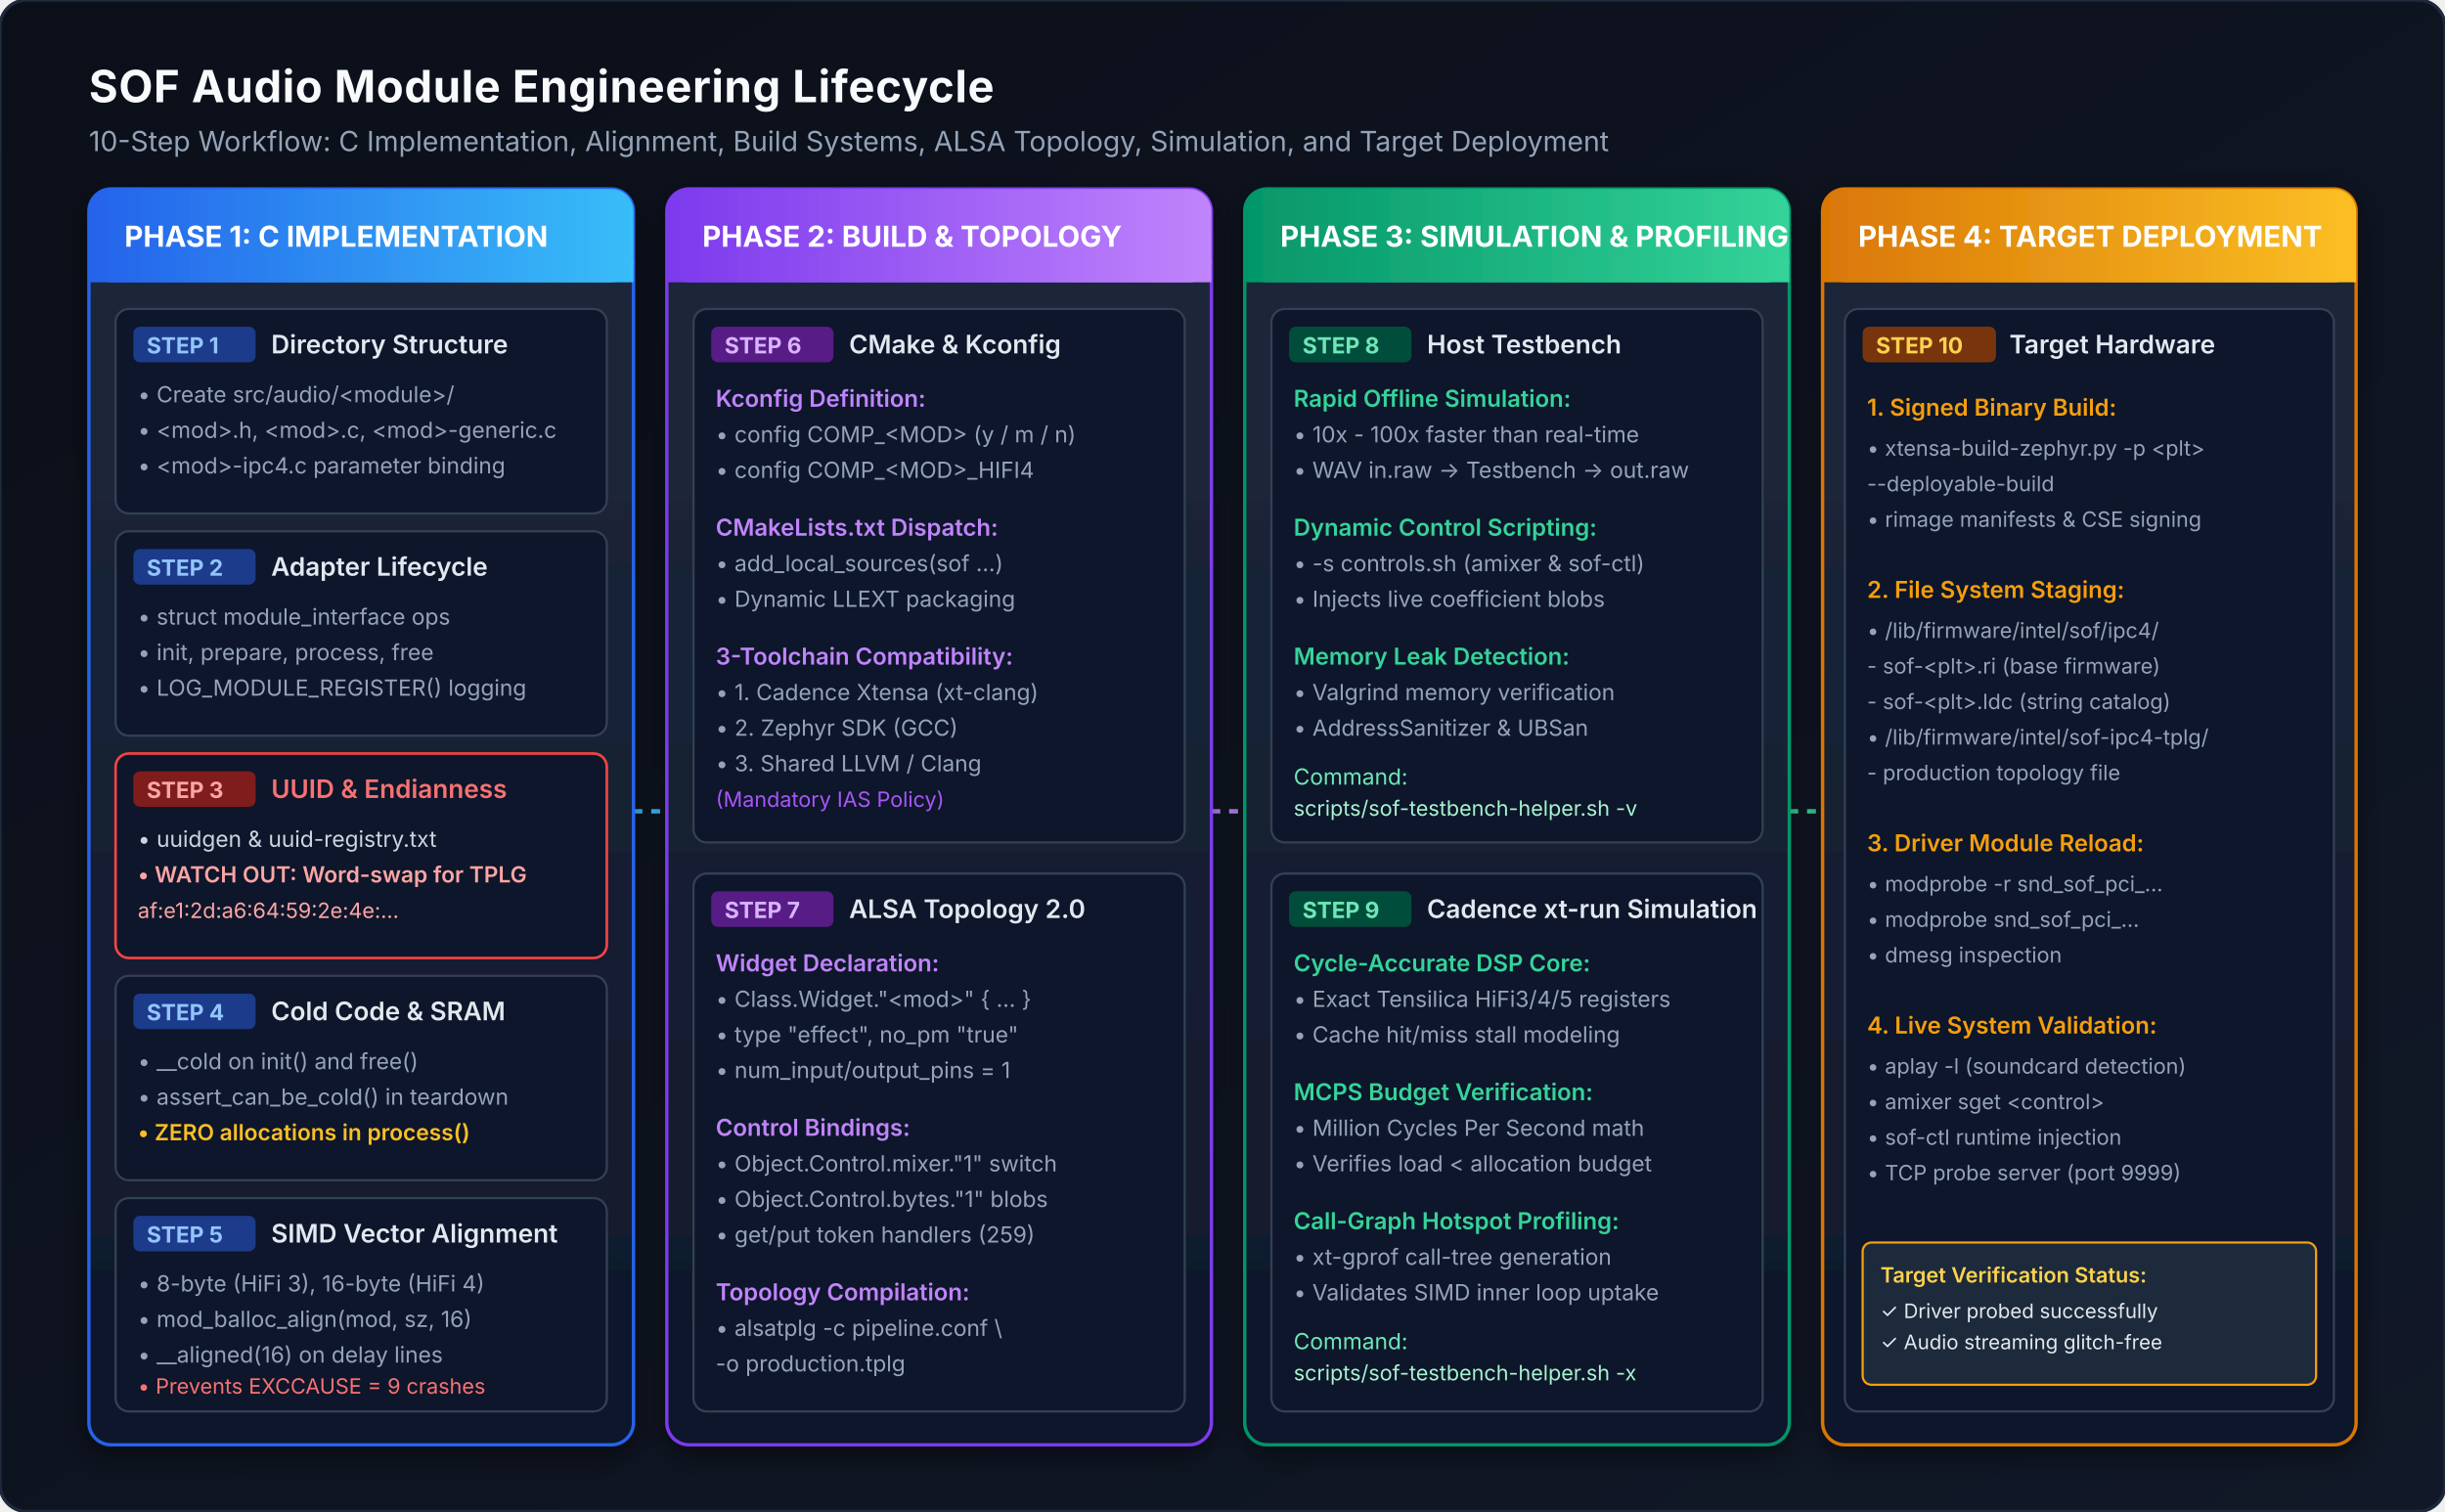
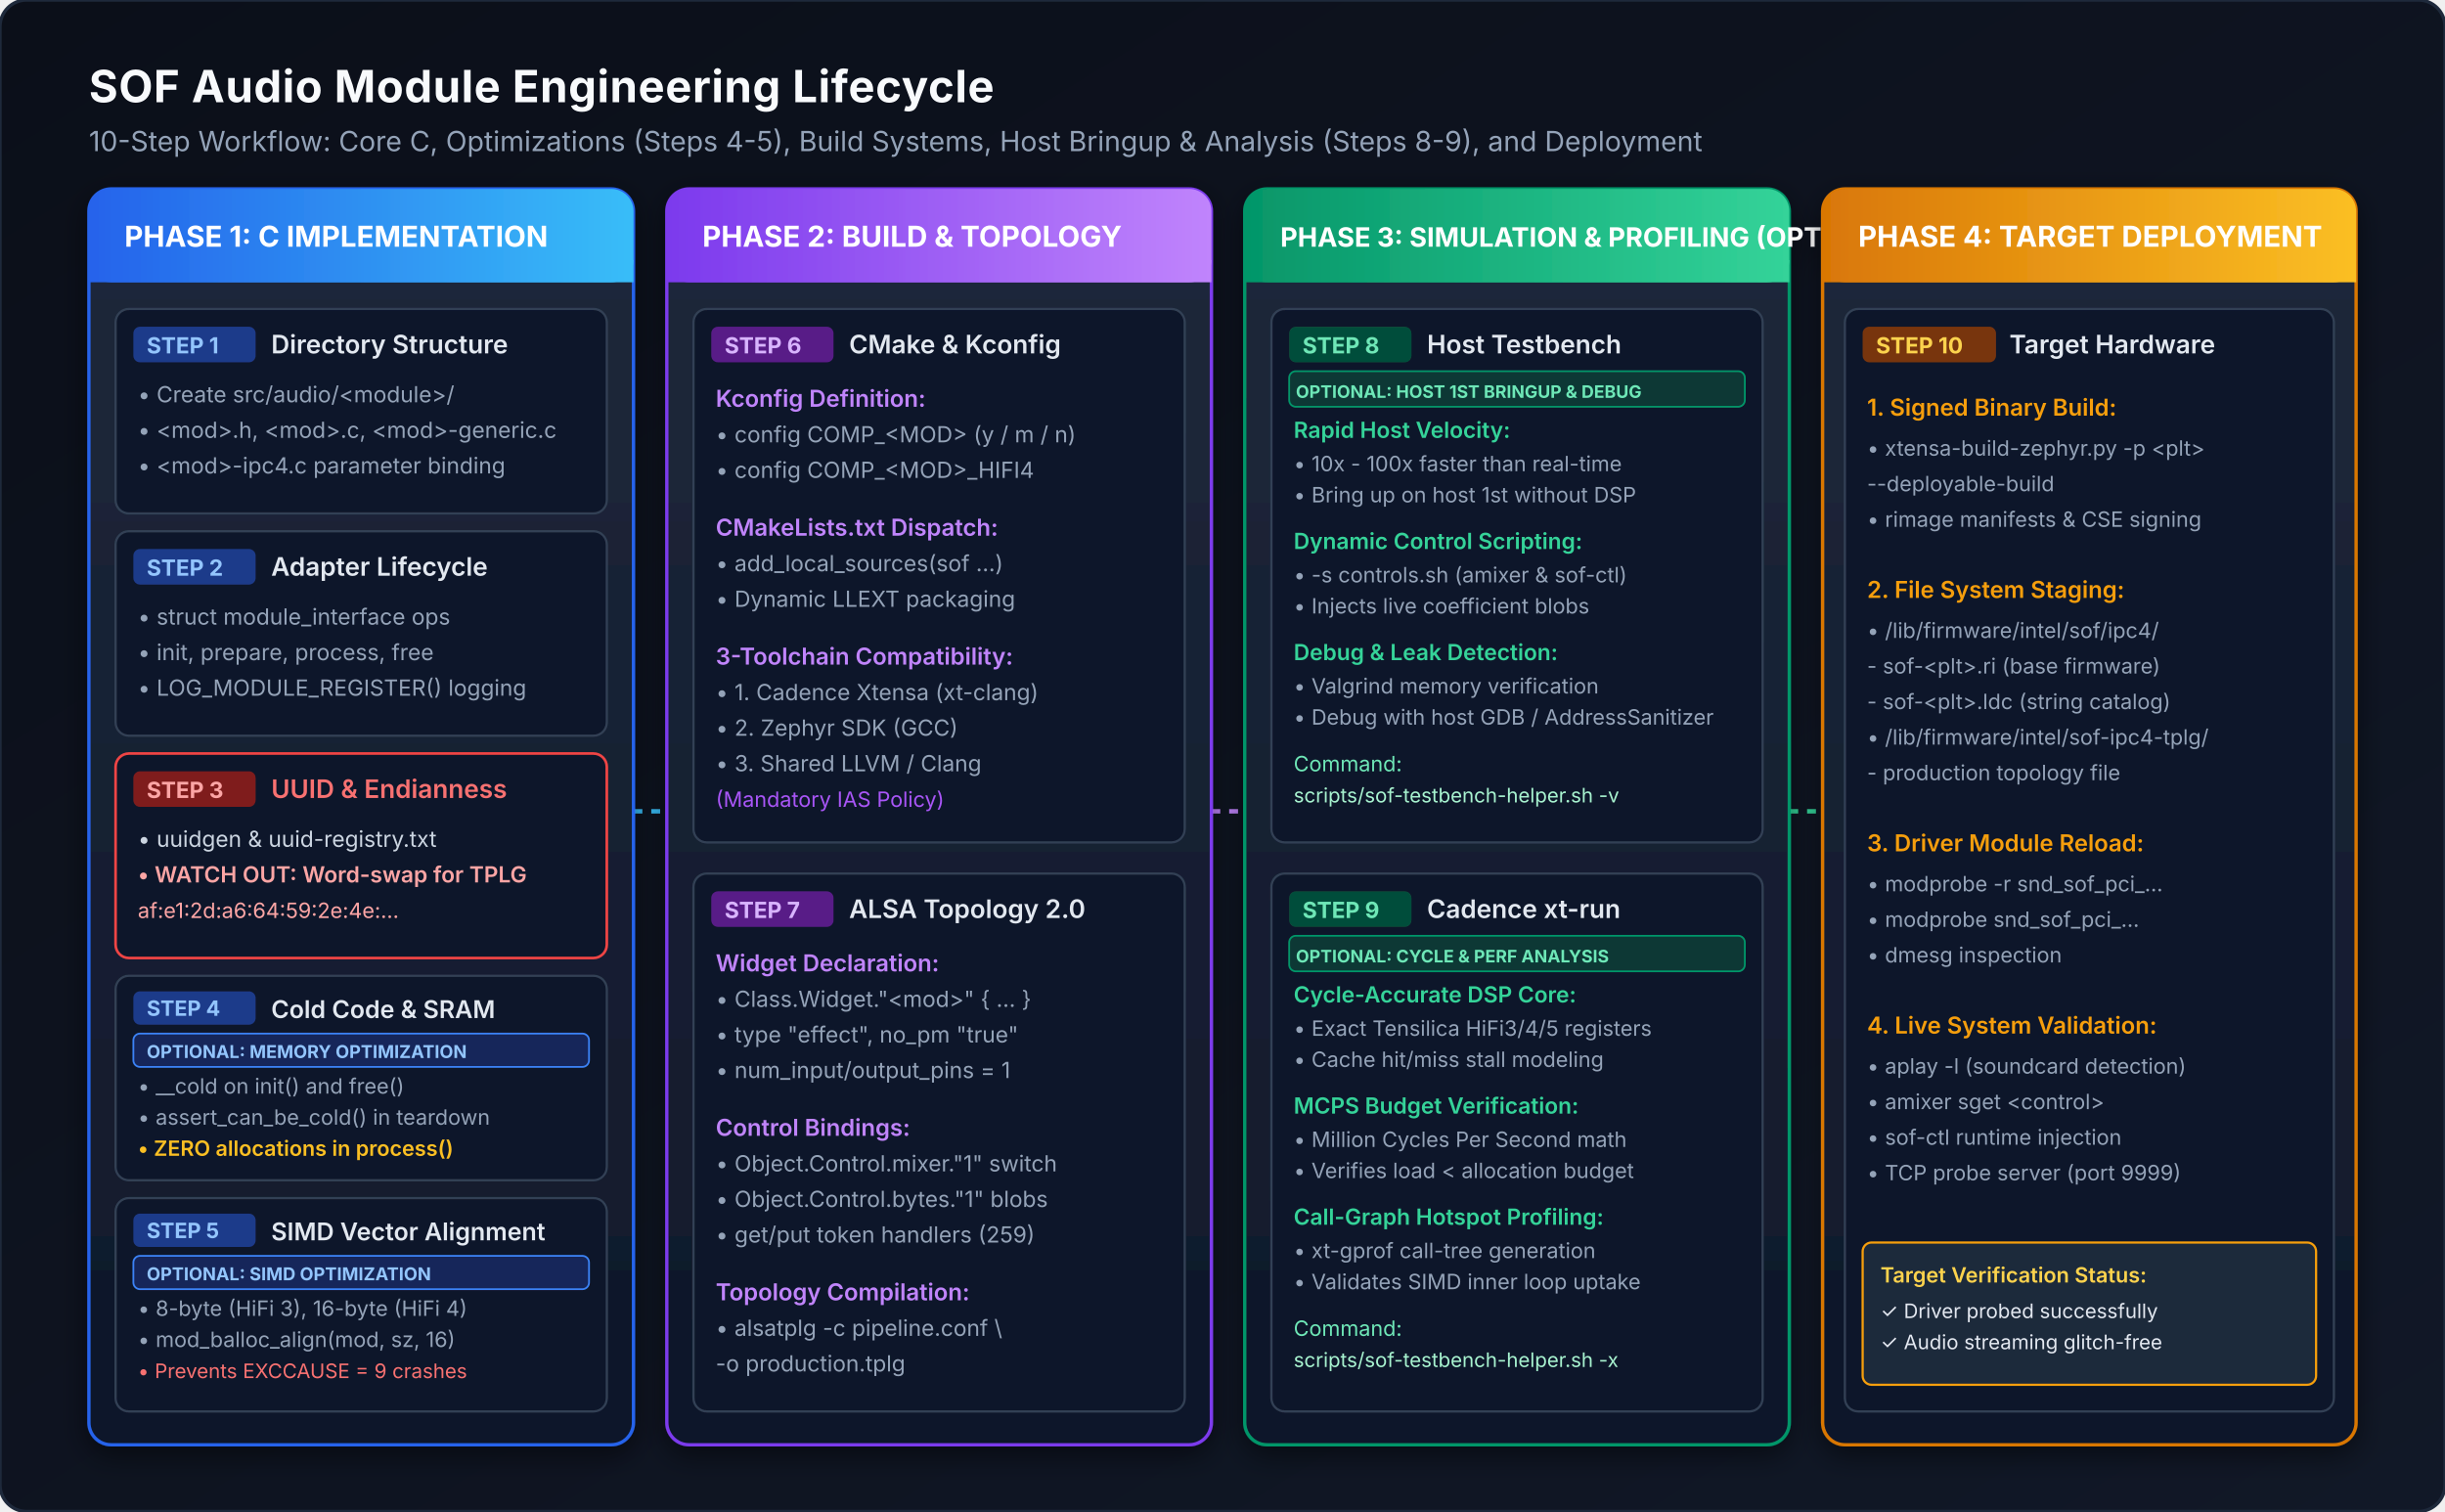
<svg xmlns="http://www.w3.org/2000/svg" viewBox="0 0 1100 680" width="100%" height="100%">
  <defs>
    <linearGradient id="bg-grad-mod" x1="0%" y1="0%" x2="100%" y2="100%">
      <stop offset="0%" stop-color="#0b0f19" />
      <stop offset="100%" stop-color="#111827" />
    </linearGradient>
    <linearGradient id="card-grad-mod" x1="0%" y1="0%" x2="0%" y2="100%">
      <stop offset="0%" stop-color="#1e293b" />
      <stop offset="100%" stop-color="#0f172a" />
    </linearGradient>
    <linearGradient id="hdr-phase1" x1="0%" y1="0%" x2="100%" y2="0%">
      <stop offset="0%" stop-color="#2563eb" />
      <stop offset="100%" stop-color="#38bdf8" />
    </linearGradient>
    <linearGradient id="hdr-phase2" x1="0%" y1="0%" x2="100%" y2="0%">
      <stop offset="0%" stop-color="#7c3aed" />
      <stop offset="100%" stop-color="#c084fc" />
    </linearGradient>
    <linearGradient id="hdr-phase3" x1="0%" y1="0%" x2="100%" y2="0%">
      <stop offset="0%" stop-color="#059669" />
      <stop offset="100%" stop-color="#34d399" />
    </linearGradient>
    <linearGradient id="hdr-phase4" x1="0%" y1="0%" x2="100%" y2="0%">
      <stop offset="0%" stop-color="#d97706" />
      <stop offset="100%" stop-color="#fbbf24" />
    </linearGradient>
    <marker id="arr-blue" viewBox="0 0 10 10" refX="6" refY="5" markerWidth="6" markerHeight="6" orient="auto-start-reverse">
      <path d="M 0 1 L 10 5 L 0 9 z" fill="#38bdf8" />
    </marker>
    <marker id="arr-purple" viewBox="0 0 10 10" refX="6" refY="5" markerWidth="6" markerHeight="6" orient="auto-start-reverse">
      <path d="M 0 1 L 10 5 L 0 9 z" fill="#c084fc" />
    </marker>
    <marker id="arr-emerald" viewBox="0 0 10 10" refX="6" refY="5" markerWidth="6" markerHeight="6" orient="auto-start-reverse">
      <path d="M 0 1 L 10 5 L 0 9 z" fill="#34d399" />
    </marker>
    <filter id="shadow-mod" x="-5%" y="-5%" width="110%" height="115%">
      <feDropShadow dx="0" dy="4" stdDeviation="6" flood-color="#000" flood-opacity="0.5" />
    </filter>
  </defs>
  <rect width="1100" height="680" rx="12" fill="url(#bg-grad-mod)" stroke="#1e293b" stroke-width="1.5" />
  <g transform="translate(40, 24)">
    <text x="0" y="22" font-family="system-ui, -apple-system, sans-serif" font-size="20" font-weight="700" fill="#f8fafc" letter-spacing="0.3">
      SOF Audio Module Engineering Lifecycle
    </text>
    <text x="0" y="44" font-family="system-ui, -apple-system, sans-serif" font-size="12.5" fill="#94a3b8">
-       10-Step Workflow: C Implementation, Alignment, Build Systems, ALSA Topology, Simulation, and Target Deployment
+       10-Step Workflow: Core C, Optimizations (Steps 4-5), Build Systems, Host Bringup &amp; Analysis (Steps 8-9), and Deployment
    </text>
  </g>
  <path d="M 285 365 L 315 365" stroke="#38bdf8" stroke-width="2" stroke-dasharray="4,4" marker-end="url(#arr-blue)" />
  <path d="M 545 365 L 575 365" stroke="#c084fc" stroke-width="2" stroke-dasharray="4,4" marker-end="url(#arr-purple)" />
  <path d="M 805 365 L 835 365" stroke="#34d399" stroke-width="2" stroke-dasharray="4,4" marker-end="url(#arr-emerald)" />
  <g transform="translate(40, 85)" filter="url(#shadow-mod)">
    <rect width="245" height="565" rx="10" fill="url(#card-grad-mod)" stroke="#2563eb" stroke-width="1.5" />
    <rect width="245" height="42" rx="10" fill="url(#hdr-phase1)" />
    <rect y="32" width="245" height="10" fill="url(#hdr-phase1)" />
    <text x="16" y="26" font-family="system-ui, -apple-system, sans-serif" font-size="13" font-weight="700" fill="#ffffff">
      PHASE 1: C IMPLEMENTATION
    </text>
    <g transform="translate(12, 54)">
      <rect width="221" height="92" rx="6" fill="#0f172a" stroke="#334155" stroke-width="1" />
      <rect x="8" y="8" width="55" height="16" rx="3" fill="#1e3a8a" />
      <text x="14" y="20" font-family="system-ui, -apple-system, sans-serif" font-size="10" font-weight="700" fill="#93c5fd">STEP 1</text>
      <text x="70" y="20" font-family="system-ui, -apple-system, sans-serif" font-size="11.5" font-weight="600" fill="#e2e8f0">Directory Structure</text>
      <text x="10" y="42" font-family="system-ui, -apple-system, sans-serif" font-size="10" fill="#94a3b8">• Create src/audio/&lt;module&gt;/</text>
      <text x="10" y="58" font-family="system-ui, -apple-system, sans-serif" font-size="10" fill="#94a3b8">• &lt;mod&gt;.h, &lt;mod&gt;.c, &lt;mod&gt;-generic.c</text>
      <text x="10" y="74" font-family="system-ui, -apple-system, sans-serif" font-size="10" fill="#94a3b8">• &lt;mod&gt;-ipc4.c parameter binding</text>
    </g>
    <g transform="translate(12, 154)">
      <rect width="221" height="92" rx="6" fill="#0f172a" stroke="#334155" stroke-width="1" />
      <rect x="8" y="8" width="55" height="16" rx="3" fill="#1e3a8a" />
      <text x="14" y="20" font-family="system-ui, -apple-system, sans-serif" font-size="10" font-weight="700" fill="#93c5fd">STEP 2</text>
      <text x="70" y="20" font-family="system-ui, -apple-system, sans-serif" font-size="11.5" font-weight="600" fill="#e2e8f0">Adapter Lifecycle</text>
      <text x="10" y="42" font-family="system-ui, -apple-system, sans-serif" font-size="10" fill="#94a3b8">• struct module_interface ops</text>
      <text x="10" y="58" font-family="system-ui, -apple-system, sans-serif" font-size="10" fill="#94a3b8">• init, prepare, process, free</text>
      <text x="10" y="74" font-family="system-ui, -apple-system, sans-serif" font-size="10" fill="#94a3b8">• LOG_MODULE_REGISTER() logging</text>
    </g>
    <g transform="translate(12, 254)">
      <rect width="221" height="92" rx="6" fill="#0f172a" stroke="#ef4444" stroke-width="1.2" />
      <rect x="8" y="8" width="55" height="16" rx="3" fill="#7f1d1d" />
      <text x="14" y="20" font-family="system-ui, -apple-system, sans-serif" font-size="10" font-weight="700" fill="#fca5a5">STEP 3</text>
      <text x="70" y="20" font-family="system-ui, -apple-system, sans-serif" font-size="11.5" font-weight="600" fill="#f87171">UUID &amp; Endianness</text>
      <text x="10" y="42" font-family="system-ui, -apple-system, sans-serif" font-size="10" fill="#cbd5e1">• uuidgen &amp; uuid-registry.txt</text>
      <text x="10" y="58" font-family="system-ui, -apple-system, sans-serif" font-size="10" font-weight="600" fill="#fca5a5">• WATCH OUT: Word-swap for TPLG</text>
      <text x="10" y="74" font-family="system-ui, -apple-system, sans-serif" font-size="9.5" fill="#fca5a5">  af:e1:2d:a6:64:59:2e:4e:...</text>
    </g>
    <g transform="translate(12, 354)">
      <rect width="221" height="92" rx="6" fill="#0f172a" stroke="#334155" stroke-width="1" />
-       <rect x="8" y="8" width="55" height="16" rx="3" fill="#1e3a8a" />
-       <text x="14" y="20" font-family="system-ui, -apple-system, sans-serif" font-size="10" font-weight="700" fill="#93c5fd">STEP 4</text>
-       <text x="70" y="20" font-family="system-ui, -apple-system, sans-serif" font-size="11.5" font-weight="600" fill="#e2e8f0">Cold Code &amp; SRAM</text>
-       <text x="10" y="42" font-family="system-ui, -apple-system, sans-serif" font-size="10" fill="#94a3b8">• __cold on init() and free()</text>
-       <text x="10" y="58" font-family="system-ui, -apple-system, sans-serif" font-size="10" fill="#94a3b8">• assert_can_be_cold() in teardown</text>
-       <text x="10" y="74" font-family="system-ui, -apple-system, sans-serif" font-size="10" font-weight="600" fill="#fbbf24">• ZERO allocations in process()</text>
+       <rect x="8" y="7" width="55" height="15" rx="3" fill="#1e3a8a" />
+       <text x="14" y="18" font-family="system-ui, -apple-system, sans-serif" font-size="9.5" font-weight="700" fill="#93c5fd">STEP 4</text>
+       <text x="70" y="19" font-family="system-ui, -apple-system, sans-serif" font-size="11" font-weight="600" fill="#e2e8f0">Cold Code &amp; SRAM</text>
+       <rect x="8" y="26" width="205" height="15" rx="3" fill="#1e3a8a" fill-opacity="0.5" stroke="#3b82f6" stroke-width="0.8" />
+       <text x="14" y="37" font-family="system-ui, -apple-system, sans-serif" font-size="8" font-weight="700" fill="#93c5fd">OPTIONAL: MEMORY OPTIMIZATION</text>
+       <text x="10" y="53" font-family="system-ui, -apple-system, sans-serif" font-size="9.5" fill="#94a3b8">• __cold on init() and free()</text>
+       <text x="10" y="67" font-family="system-ui, -apple-system, sans-serif" font-size="9.5" fill="#94a3b8">• assert_can_be_cold() in teardown</text>
+       <text x="10" y="81" font-family="system-ui, -apple-system, sans-serif" font-size="9.5" font-weight="600" fill="#fbbf24">• ZERO allocations in process()</text>
    </g>
    <g transform="translate(12, 454)">
      <rect width="221" height="96" rx="6" fill="#0f172a" stroke="#334155" stroke-width="1" />
-       <rect x="8" y="8" width="55" height="16" rx="3" fill="#1e3a8a" />
-       <text x="14" y="20" font-family="system-ui, -apple-system, sans-serif" font-size="10" font-weight="700" fill="#93c5fd">STEP 5</text>
-       <text x="70" y="20" font-family="system-ui, -apple-system, sans-serif" font-size="11.5" font-weight="600" fill="#e2e8f0">SIMD Vector Alignment</text>
-       <text x="10" y="42" font-family="system-ui, -apple-system, sans-serif" font-size="10" fill="#94a3b8">• 8-byte (HiFi 3), 16-byte (HiFi 4)</text>
-       <text x="10" y="58" font-family="system-ui, -apple-system, sans-serif" font-size="10" fill="#94a3b8">• mod_balloc_align(mod, sz, 16)</text>
-       <text x="10" y="74" font-family="system-ui, -apple-system, sans-serif" font-size="10" fill="#94a3b8">• __aligned(16) on delay lines</text>
-       <text x="10" y="88" font-family="system-ui, -apple-system, sans-serif" font-size="9.5" fill="#f87171">• Prevents EXCCAUSE = 9 crashes</text>
+       <rect x="8" y="7" width="55" height="15" rx="3" fill="#1e3a8a" />
+       <text x="14" y="18" font-family="system-ui, -apple-system, sans-serif" font-size="9.5" font-weight="700" fill="#93c5fd">STEP 5</text>
+       <text x="70" y="19" font-family="system-ui, -apple-system, sans-serif" font-size="11" font-weight="600" fill="#e2e8f0">SIMD Vector Alignment</text>
+       <rect x="8" y="26" width="205" height="15" rx="3" fill="#1e3a8a" fill-opacity="0.5" stroke="#3b82f6" stroke-width="0.8" />
+       <text x="14" y="37" font-family="system-ui, -apple-system, sans-serif" font-size="8" font-weight="700" fill="#93c5fd">OPTIONAL: SIMD OPTIMIZATION</text>
+       <text x="10" y="53" font-family="system-ui, -apple-system, sans-serif" font-size="9.5" fill="#94a3b8">• 8-byte (HiFi 3), 16-byte (HiFi 4)</text>
+       <text x="10" y="67" font-family="system-ui, -apple-system, sans-serif" font-size="9.5" fill="#94a3b8">• mod_balloc_align(mod, sz, 16)</text>
+       <text x="10" y="81" font-family="system-ui, -apple-system, sans-serif" font-size="9" fill="#f87171">• Prevents EXCCAUSE = 9 crashes</text>
    </g>
  </g>
  <g transform="translate(300, 85)" filter="url(#shadow-mod)">
    <rect width="245" height="565" rx="10" fill="url(#card-grad-mod)" stroke="#7c3aed" stroke-width="1.5" />
    <rect width="245" height="42" rx="10" fill="url(#hdr-phase2)" />
    <rect y="32" width="245" height="10" fill="url(#hdr-phase2)" />
    <text x="16" y="26" font-family="system-ui, -apple-system, sans-serif" font-size="13" font-weight="700" fill="#ffffff">
      PHASE 2: BUILD &amp; TOPOLOGY
    </text>
    <g transform="translate(12, 54)">
      <rect width="221" height="240" rx="6" fill="#0f172a" stroke="#334155" stroke-width="1" />
      <rect x="8" y="8" width="55" height="16" rx="3" fill="#581c87" />
      <text x="14" y="20" font-family="system-ui, -apple-system, sans-serif" font-size="10" font-weight="700" fill="#d8b4fe">STEP 6</text>
      <text x="70" y="20" font-family="system-ui, -apple-system, sans-serif" font-size="11.5" font-weight="600" fill="#e2e8f0">CMake &amp; Kconfig</text>
      <text x="10" y="44" font-family="system-ui, -apple-system, sans-serif" font-size="10.5" font-weight="600" fill="#c084fc">Kconfig Definition:</text>
      <text x="10" y="60" font-family="system-ui, -apple-system, sans-serif" font-size="10" fill="#94a3b8">• config COMP_&lt;MOD&gt; (y / m / n)</text>
      <text x="10" y="76" font-family="system-ui, -apple-system, sans-serif" font-size="10" fill="#94a3b8">• config COMP_&lt;MOD&gt;_HIFI4</text>
      <text x="10" y="102" font-family="system-ui, -apple-system, sans-serif" font-size="10.5" font-weight="600" fill="#c084fc">CMakeLists.txt Dispatch:</text>
      <text x="10" y="118" font-family="system-ui, -apple-system, sans-serif" font-size="10" fill="#94a3b8">• add_local_sources(sof ...)</text>
      <text x="10" y="134" font-family="system-ui, -apple-system, sans-serif" font-size="10" fill="#94a3b8">• Dynamic LLEXT packaging</text>
      <text x="10" y="160" font-family="system-ui, -apple-system, sans-serif" font-size="10.5" font-weight="600" fill="#c084fc">3-Toolchain Compatibility:</text>
      <text x="10" y="176" font-family="system-ui, -apple-system, sans-serif" font-size="10" fill="#94a3b8">• 1. Cadence Xtensa (xt-clang)</text>
      <text x="10" y="192" font-family="system-ui, -apple-system, sans-serif" font-size="10" fill="#94a3b8">• 2. Zephyr SDK (GCC)</text>
      <text x="10" y="208" font-family="system-ui, -apple-system, sans-serif" font-size="10" fill="#94a3b8">• 3. Shared LLVM / Clang</text>
      <text x="10" y="224" font-family="system-ui, -apple-system, sans-serif" font-size="9.5" fill="#a855f7">   (Mandatory IAS Policy)</text>
    </g>
    <g transform="translate(12, 308)">
      <rect width="221" height="242" rx="6" fill="#0f172a" stroke="#334155" stroke-width="1" />
      <rect x="8" y="8" width="55" height="16" rx="3" fill="#581c87" />
      <text x="14" y="20" font-family="system-ui, -apple-system, sans-serif" font-size="10" font-weight="700" fill="#d8b4fe">STEP 7</text>
      <text x="70" y="20" font-family="system-ui, -apple-system, sans-serif" font-size="11.5" font-weight="600" fill="#e2e8f0">ALSA Topology 2.0</text>
      <text x="10" y="44" font-family="system-ui, -apple-system, sans-serif" font-size="10.5" font-weight="600" fill="#c084fc">Widget Declaration:</text>
      <text x="10" y="60" font-family="system-ui, -apple-system, sans-serif" font-size="10" fill="#94a3b8">• Class.Widget."&lt;mod&gt;" { ... }</text>
      <text x="10" y="76" font-family="system-ui, -apple-system, sans-serif" font-size="10" fill="#94a3b8">• type "effect", no_pm "true"</text>
      <text x="10" y="92" font-family="system-ui, -apple-system, sans-serif" font-size="10" fill="#94a3b8">• num_input/output_pins = 1</text>
      <text x="10" y="118" font-family="system-ui, -apple-system, sans-serif" font-size="10.5" font-weight="600" fill="#c084fc">Control Bindings:</text>
      <text x="10" y="134" font-family="system-ui, -apple-system, sans-serif" font-size="10" fill="#94a3b8">• Object.Control.mixer."1" switch</text>
      <text x="10" y="150" font-family="system-ui, -apple-system, sans-serif" font-size="10" fill="#94a3b8">• Object.Control.bytes."1" blobs</text>
      <text x="10" y="166" font-family="system-ui, -apple-system, sans-serif" font-size="10" fill="#94a3b8">• get/put token handlers (259)</text>
      <text x="10" y="192" font-family="system-ui, -apple-system, sans-serif" font-size="10.5" font-weight="600" fill="#c084fc">Topology Compilation:</text>
      <text x="10" y="208" font-family="system-ui, -apple-system, sans-serif" font-size="10" fill="#94a3b8">• alsatplg -c pipeline.conf \</text>
      <text x="10" y="224" font-family="system-ui, -apple-system, sans-serif" font-size="10" fill="#94a3b8">          -o production.tplg</text>
    </g>
  </g>
  <g transform="translate(560, 85)" filter="url(#shadow-mod)">
    <rect width="245" height="565" rx="10" fill="url(#card-grad-mod)" stroke="#059669" stroke-width="1.5" />
    <rect width="245" height="42" rx="10" fill="url(#hdr-phase3)" />
    <rect y="32" width="245" height="10" fill="url(#hdr-phase3)" />
-     <text x="16" y="26" font-family="system-ui, -apple-system, sans-serif" font-size="13" font-weight="700" fill="#ffffff">
-       PHASE 3: SIMULATION &amp; PROFILING
+     <text x="16" y="26" font-family="system-ui, -apple-system, sans-serif" font-size="12" font-weight="700" fill="#ffffff">
+       PHASE 3: SIMULATION &amp; PROFILING (OPTIONAL)
    </text>
    <g transform="translate(12, 54)">
      <rect width="221" height="240" rx="6" fill="#0f172a" stroke="#334155" stroke-width="1" />
      <rect x="8" y="8" width="55" height="16" rx="3" fill="#064e3b" />
      <text x="14" y="20" font-family="system-ui, -apple-system, sans-serif" font-size="10" font-weight="700" fill="#6ee7b7">STEP 8</text>
      <text x="70" y="20" font-family="system-ui, -apple-system, sans-serif" font-size="11.5" font-weight="600" fill="#e2e8f0">Host Testbench</text>
-       <text x="10" y="44" font-family="system-ui, -apple-system, sans-serif" font-size="10.5" font-weight="600" fill="#34d399">Rapid Offline Simulation:</text>
-       <text x="10" y="60" font-family="system-ui, -apple-system, sans-serif" font-size="10" fill="#94a3b8">• 10x - 100x faster than real-time</text>
-       <text x="10" y="76" font-family="system-ui, -apple-system, sans-serif" font-size="10" fill="#94a3b8">• WAV in.raw -&gt; Testbench -&gt; out.raw</text>
-       <text x="10" y="102" font-family="system-ui, -apple-system, sans-serif" font-size="10.5" font-weight="600" fill="#34d399">Dynamic Control Scripting:</text>
-       <text x="10" y="118" font-family="system-ui, -apple-system, sans-serif" font-size="10" fill="#94a3b8">• -s controls.sh (amixer &amp; sof-ctl)</text>
-       <text x="10" y="134" font-family="system-ui, -apple-system, sans-serif" font-size="10" fill="#94a3b8">• Injects live coefficient blobs</text>
-       <text x="10" y="160" font-family="system-ui, -apple-system, sans-serif" font-size="10.5" font-weight="600" fill="#34d399">Memory Leak Detection:</text>
-       <text x="10" y="176" font-family="system-ui, -apple-system, sans-serif" font-size="10" fill="#94a3b8">• Valgrind memory verification</text>
-       <text x="10" y="192" font-family="system-ui, -apple-system, sans-serif" font-size="10" fill="#94a3b8">• AddressSanitizer &amp; UBSan</text>
-       <text x="10" y="214" font-family="system-ui, -apple-system, sans-serif" font-size="10" fill="#6ee7b7">Command:</text>
-       <text x="10" y="228" font-family="system-ui, -apple-system, sans-serif" font-size="9.5" fill="#a7f3d0">scripts/sof-testbench-helper.sh -v</text>
+       <rect x="8" y="28" width="205" height="16" rx="3" fill="#064e3b" fill-opacity="0.6" stroke="#059669" stroke-width="0.8" />
+       <text x="11" y="40" font-family="system-ui, -apple-system, sans-serif" font-size="7.8" font-weight="700" fill="#6ee7b7">OPTIONAL: HOST 1ST BRINGUP &amp; DEBUG</text>
+       <text x="10" y="58" font-family="system-ui, -apple-system, sans-serif" font-size="10" font-weight="600" fill="#34d399">Rapid Host Velocity:</text>
+       <text x="10" y="73" font-family="system-ui, -apple-system, sans-serif" font-size="9.5" fill="#94a3b8">• 10x - 100x faster than real-time</text>
+       <text x="10" y="87" font-family="system-ui, -apple-system, sans-serif" font-size="9.5" fill="#94a3b8">• Bring up on host 1st without DSP</text>
+       <text x="10" y="108" font-family="system-ui, -apple-system, sans-serif" font-size="10" font-weight="600" fill="#34d399">Dynamic Control Scripting:</text>
+       <text x="10" y="123" font-family="system-ui, -apple-system, sans-serif" font-size="9.5" fill="#94a3b8">• -s controls.sh (amixer &amp; sof-ctl)</text>
+       <text x="10" y="137" font-family="system-ui, -apple-system, sans-serif" font-size="9.5" fill="#94a3b8">• Injects live coefficient blobs</text>
+       <text x="10" y="158" font-family="system-ui, -apple-system, sans-serif" font-size="10" font-weight="600" fill="#34d399">Debug &amp; Leak Detection:</text>
+       <text x="10" y="173" font-family="system-ui, -apple-system, sans-serif" font-size="9.5" fill="#94a3b8">• Valgrind memory verification</text>
+       <text x="10" y="187" font-family="system-ui, -apple-system, sans-serif" font-size="9.5" fill="#94a3b8">• Debug with host GDB / AddressSanitizer</text>
+       <text x="10" y="208" font-family="system-ui, -apple-system, sans-serif" font-size="9.5" fill="#6ee7b7">Command:</text>
+       <text x="10" y="222" font-family="system-ui, -apple-system, sans-serif" font-size="9" fill="#a7f3d0">scripts/sof-testbench-helper.sh -v</text>
    </g>
    <g transform="translate(12, 308)">
      <rect width="221" height="242" rx="6" fill="#0f172a" stroke="#334155" stroke-width="1" />
      <rect x="8" y="8" width="55" height="16" rx="3" fill="#064e3b" />
      <text x="14" y="20" font-family="system-ui, -apple-system, sans-serif" font-size="10" font-weight="700" fill="#6ee7b7">STEP 9</text>
-       <text x="70" y="20" font-family="system-ui, -apple-system, sans-serif" font-size="11.5" font-weight="600" fill="#e2e8f0">Cadence xt-run Simulation</text>
-       <text x="10" y="44" font-family="system-ui, -apple-system, sans-serif" font-size="10.5" font-weight="600" fill="#34d399">Cycle-Accurate DSP Core:</text>
-       <text x="10" y="60" font-family="system-ui, -apple-system, sans-serif" font-size="10" fill="#94a3b8">• Exact Tensilica HiFi3/4/5 registers</text>
-       <text x="10" y="76" font-family="system-ui, -apple-system, sans-serif" font-size="10" fill="#94a3b8">• Cache hit/miss stall modeling</text>
-       <text x="10" y="102" font-family="system-ui, -apple-system, sans-serif" font-size="10.5" font-weight="600" fill="#34d399">MCPS Budget Verification:</text>
-       <text x="10" y="118" font-family="system-ui, -apple-system, sans-serif" font-size="10" fill="#94a3b8">• Million Cycles Per Second math</text>
-       <text x="10" y="134" font-family="system-ui, -apple-system, sans-serif" font-size="10" fill="#94a3b8">• Verifies load &lt; allocation budget</text>
-       <text x="10" y="160" font-family="system-ui, -apple-system, sans-serif" font-size="10.5" font-weight="600" fill="#34d399">Call-Graph Hotspot Profiling:</text>
-       <text x="10" y="176" font-family="system-ui, -apple-system, sans-serif" font-size="10" fill="#94a3b8">• xt-gprof call-tree generation</text>
-       <text x="10" y="192" font-family="system-ui, -apple-system, sans-serif" font-size="10" fill="#94a3b8">• Validates SIMD inner loop uptake</text>
-       <text x="10" y="214" font-family="system-ui, -apple-system, sans-serif" font-size="10" fill="#6ee7b7">Command:</text>
-       <text x="10" y="228" font-family="system-ui, -apple-system, sans-serif" font-size="9.5" fill="#a7f3d0">scripts/sof-testbench-helper.sh -x</text>
+       <text x="70" y="20" font-family="system-ui, -apple-system, sans-serif" font-size="11.5" font-weight="600" fill="#e2e8f0">Cadence xt-run</text>
+       <rect x="8" y="28" width="205" height="16" rx="3" fill="#064e3b" fill-opacity="0.6" stroke="#059669" stroke-width="0.8" />
+       <text x="11" y="40" font-family="system-ui, -apple-system, sans-serif" font-size="7.8" font-weight="700" fill="#6ee7b7">OPTIONAL: CYCLE &amp; PERF ANALYSIS</text>
+       <text x="10" y="58" font-family="system-ui, -apple-system, sans-serif" font-size="10" font-weight="600" fill="#34d399">Cycle-Accurate DSP Core:</text>
+       <text x="10" y="73" font-family="system-ui, -apple-system, sans-serif" font-size="9.5" fill="#94a3b8">• Exact Tensilica HiFi3/4/5 registers</text>
+       <text x="10" y="87" font-family="system-ui, -apple-system, sans-serif" font-size="9.5" fill="#94a3b8">• Cache hit/miss stall modeling</text>
+       <text x="10" y="108" font-family="system-ui, -apple-system, sans-serif" font-size="10" font-weight="600" fill="#34d399">MCPS Budget Verification:</text>
+       <text x="10" y="123" font-family="system-ui, -apple-system, sans-serif" font-size="9.5" fill="#94a3b8">• Million Cycles Per Second math</text>
+       <text x="10" y="137" font-family="system-ui, -apple-system, sans-serif" font-size="9.5" fill="#94a3b8">• Verifies load &lt; allocation budget</text>
+       <text x="10" y="158" font-family="system-ui, -apple-system, sans-serif" font-size="10" font-weight="600" fill="#34d399">Call-Graph Hotspot Profiling:</text>
+       <text x="10" y="173" font-family="system-ui, -apple-system, sans-serif" font-size="9.5" fill="#94a3b8">• xt-gprof call-tree generation</text>
+       <text x="10" y="187" font-family="system-ui, -apple-system, sans-serif" font-size="9.5" fill="#94a3b8">• Validates SIMD inner loop uptake</text>
+       <text x="10" y="208" font-family="system-ui, -apple-system, sans-serif" font-size="9.5" fill="#6ee7b7">Command:</text>
+       <text x="10" y="222" font-family="system-ui, -apple-system, sans-serif" font-size="9" fill="#a7f3d0">scripts/sof-testbench-helper.sh -x</text>
    </g>
  </g>
  <g transform="translate(820, 85)" filter="url(#shadow-mod)">
    <rect width="240" height="565" rx="10" fill="url(#card-grad-mod)" stroke="#d97706" stroke-width="1.5" />
    <rect width="240" height="42" rx="10" fill="url(#hdr-phase4)" />
    <rect y="32" width="240" height="10" fill="url(#hdr-phase4)" />
    <text x="16" y="26" font-family="system-ui, -apple-system, sans-serif" font-size="13" font-weight="700" fill="#ffffff">
      PHASE 4: TARGET DEPLOYMENT
    </text>
    <g transform="translate(10, 54)">
      <rect width="220" height="496" rx="6" fill="#0f172a" stroke="#334155" stroke-width="1" />
      <rect x="8" y="8" width="60" height="16" rx="3" fill="#78350f" />
      <text x="14" y="20" font-family="system-ui, -apple-system, sans-serif" font-size="10" font-weight="700" fill="#fcd34d">STEP 10</text>
      <text x="74" y="20" font-family="system-ui, -apple-system, sans-serif" font-size="11.5" font-weight="600" fill="#e2e8f0">Target Hardware</text>
      <text x="10" y="48" font-family="system-ui, -apple-system, sans-serif" font-size="10.5" font-weight="600" fill="#f59e0b">1. Signed Binary Build:</text>
      <text x="10" y="66" font-family="system-ui, -apple-system, sans-serif" font-size="9.5" fill="#94a3b8">• xtensa-build-zephyr.py -p &lt;plt&gt;</text>
      <text x="10" y="82" font-family="system-ui, -apple-system, sans-serif" font-size="9.5" fill="#94a3b8">  --deployable-build</text>
      <text x="10" y="98" font-family="system-ui, -apple-system, sans-serif" font-size="9.5" fill="#94a3b8">• rimage manifests &amp; CSE signing</text>
      <text x="10" y="130" font-family="system-ui, -apple-system, sans-serif" font-size="10.5" font-weight="600" fill="#f59e0b">2. File System Staging:</text>
      <text x="10" y="148" font-family="system-ui, -apple-system, sans-serif" font-size="9.5" fill="#94a3b8">• /lib/firmware/intel/sof/ipc4/</text>
      <text x="10" y="164" font-family="system-ui, -apple-system, sans-serif" font-size="9.5" fill="#94a3b8">  - sof-&lt;plt&gt;.ri (base firmware)</text>
      <text x="10" y="180" font-family="system-ui, -apple-system, sans-serif" font-size="9.5" fill="#94a3b8">  - sof-&lt;plt&gt;.ldc (string catalog)</text>
      <text x="10" y="196" font-family="system-ui, -apple-system, sans-serif" font-size="9.5" fill="#94a3b8">• /lib/firmware/intel/sof-ipc4-tplg/</text>
      <text x="10" y="212" font-family="system-ui, -apple-system, sans-serif" font-size="9.5" fill="#94a3b8">  - production topology file</text>
      <text x="10" y="244" font-family="system-ui, -apple-system, sans-serif" font-size="10.5" font-weight="600" fill="#f59e0b">3. Driver Module Reload:</text>
      <text x="10" y="262" font-family="system-ui, -apple-system, sans-serif" font-size="9.5" fill="#94a3b8">• modprobe -r snd_sof_pci_...</text>
      <text x="10" y="278" font-family="system-ui, -apple-system, sans-serif" font-size="9.5" fill="#94a3b8">• modprobe snd_sof_pci_...</text>
      <text x="10" y="294" font-family="system-ui, -apple-system, sans-serif" font-size="9.5" fill="#94a3b8">• dmesg inspection</text>
      <text x="10" y="326" font-family="system-ui, -apple-system, sans-serif" font-size="10.5" font-weight="600" fill="#f59e0b">4. Live System Validation:</text>
      <text x="10" y="344" font-family="system-ui, -apple-system, sans-serif" font-size="9.5" fill="#94a3b8">• aplay -l (soundcard detection)</text>
      <text x="10" y="360" font-family="system-ui, -apple-system, sans-serif" font-size="9.5" fill="#94a3b8">• amixer sget &lt;control&gt;</text>
      <text x="10" y="376" font-family="system-ui, -apple-system, sans-serif" font-size="9.5" fill="#94a3b8">• sof-ctl runtime injection</text>
      <text x="10" y="392" font-family="system-ui, -apple-system, sans-serif" font-size="9.5" fill="#94a3b8">• TCP probe server (port 9999)</text>
      <rect x="8" y="420" width="204" height="64" rx="4" fill="#1e293b" stroke="#f59e0b" stroke-width="1" />
      <text x="16" y="438" font-family="system-ui, -apple-system, sans-serif" font-size="9.5" font-weight="600" fill="#fcd34d">Target Verification Status:</text>
      <text x="16" y="454" font-family="system-ui, -apple-system, sans-serif" font-size="9" fill="#e2e8f0">✓ Driver probed successfully</text>
      <text x="16" y="468" font-family="system-ui, -apple-system, sans-serif" font-size="9" fill="#e2e8f0">✓ Audio streaming glitch-free</text>
    </g>
  </g>
</svg>
